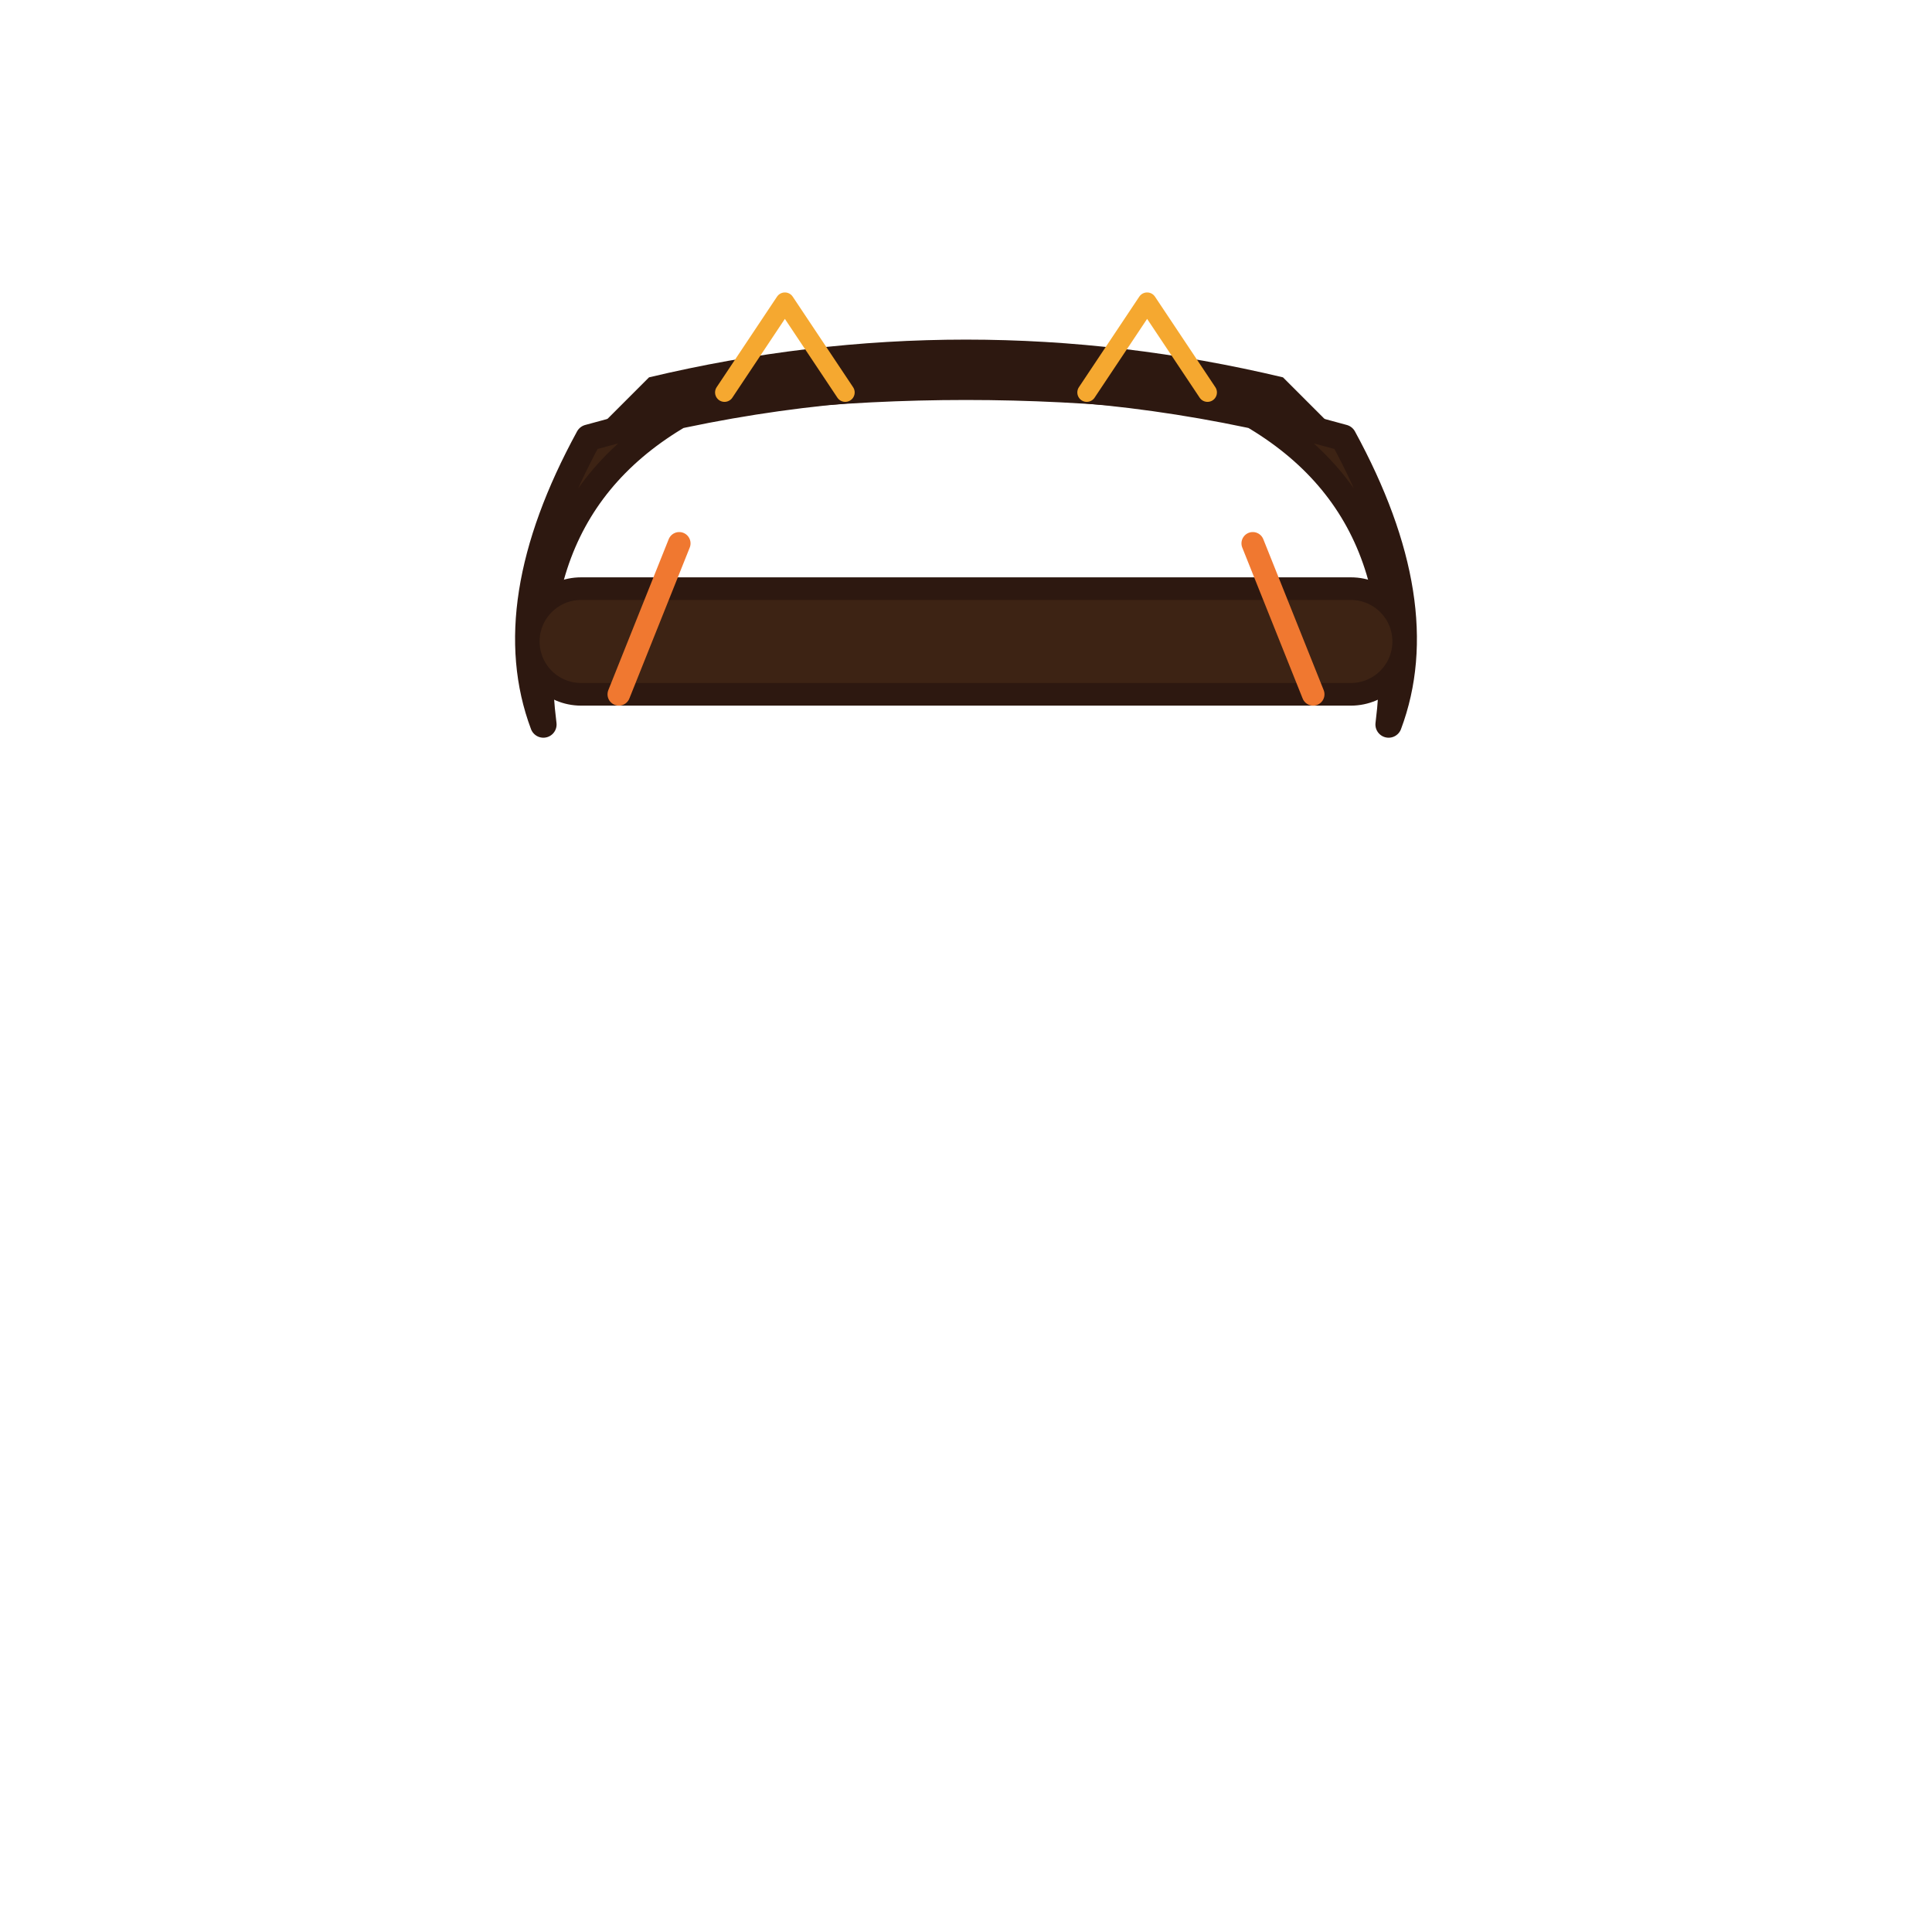
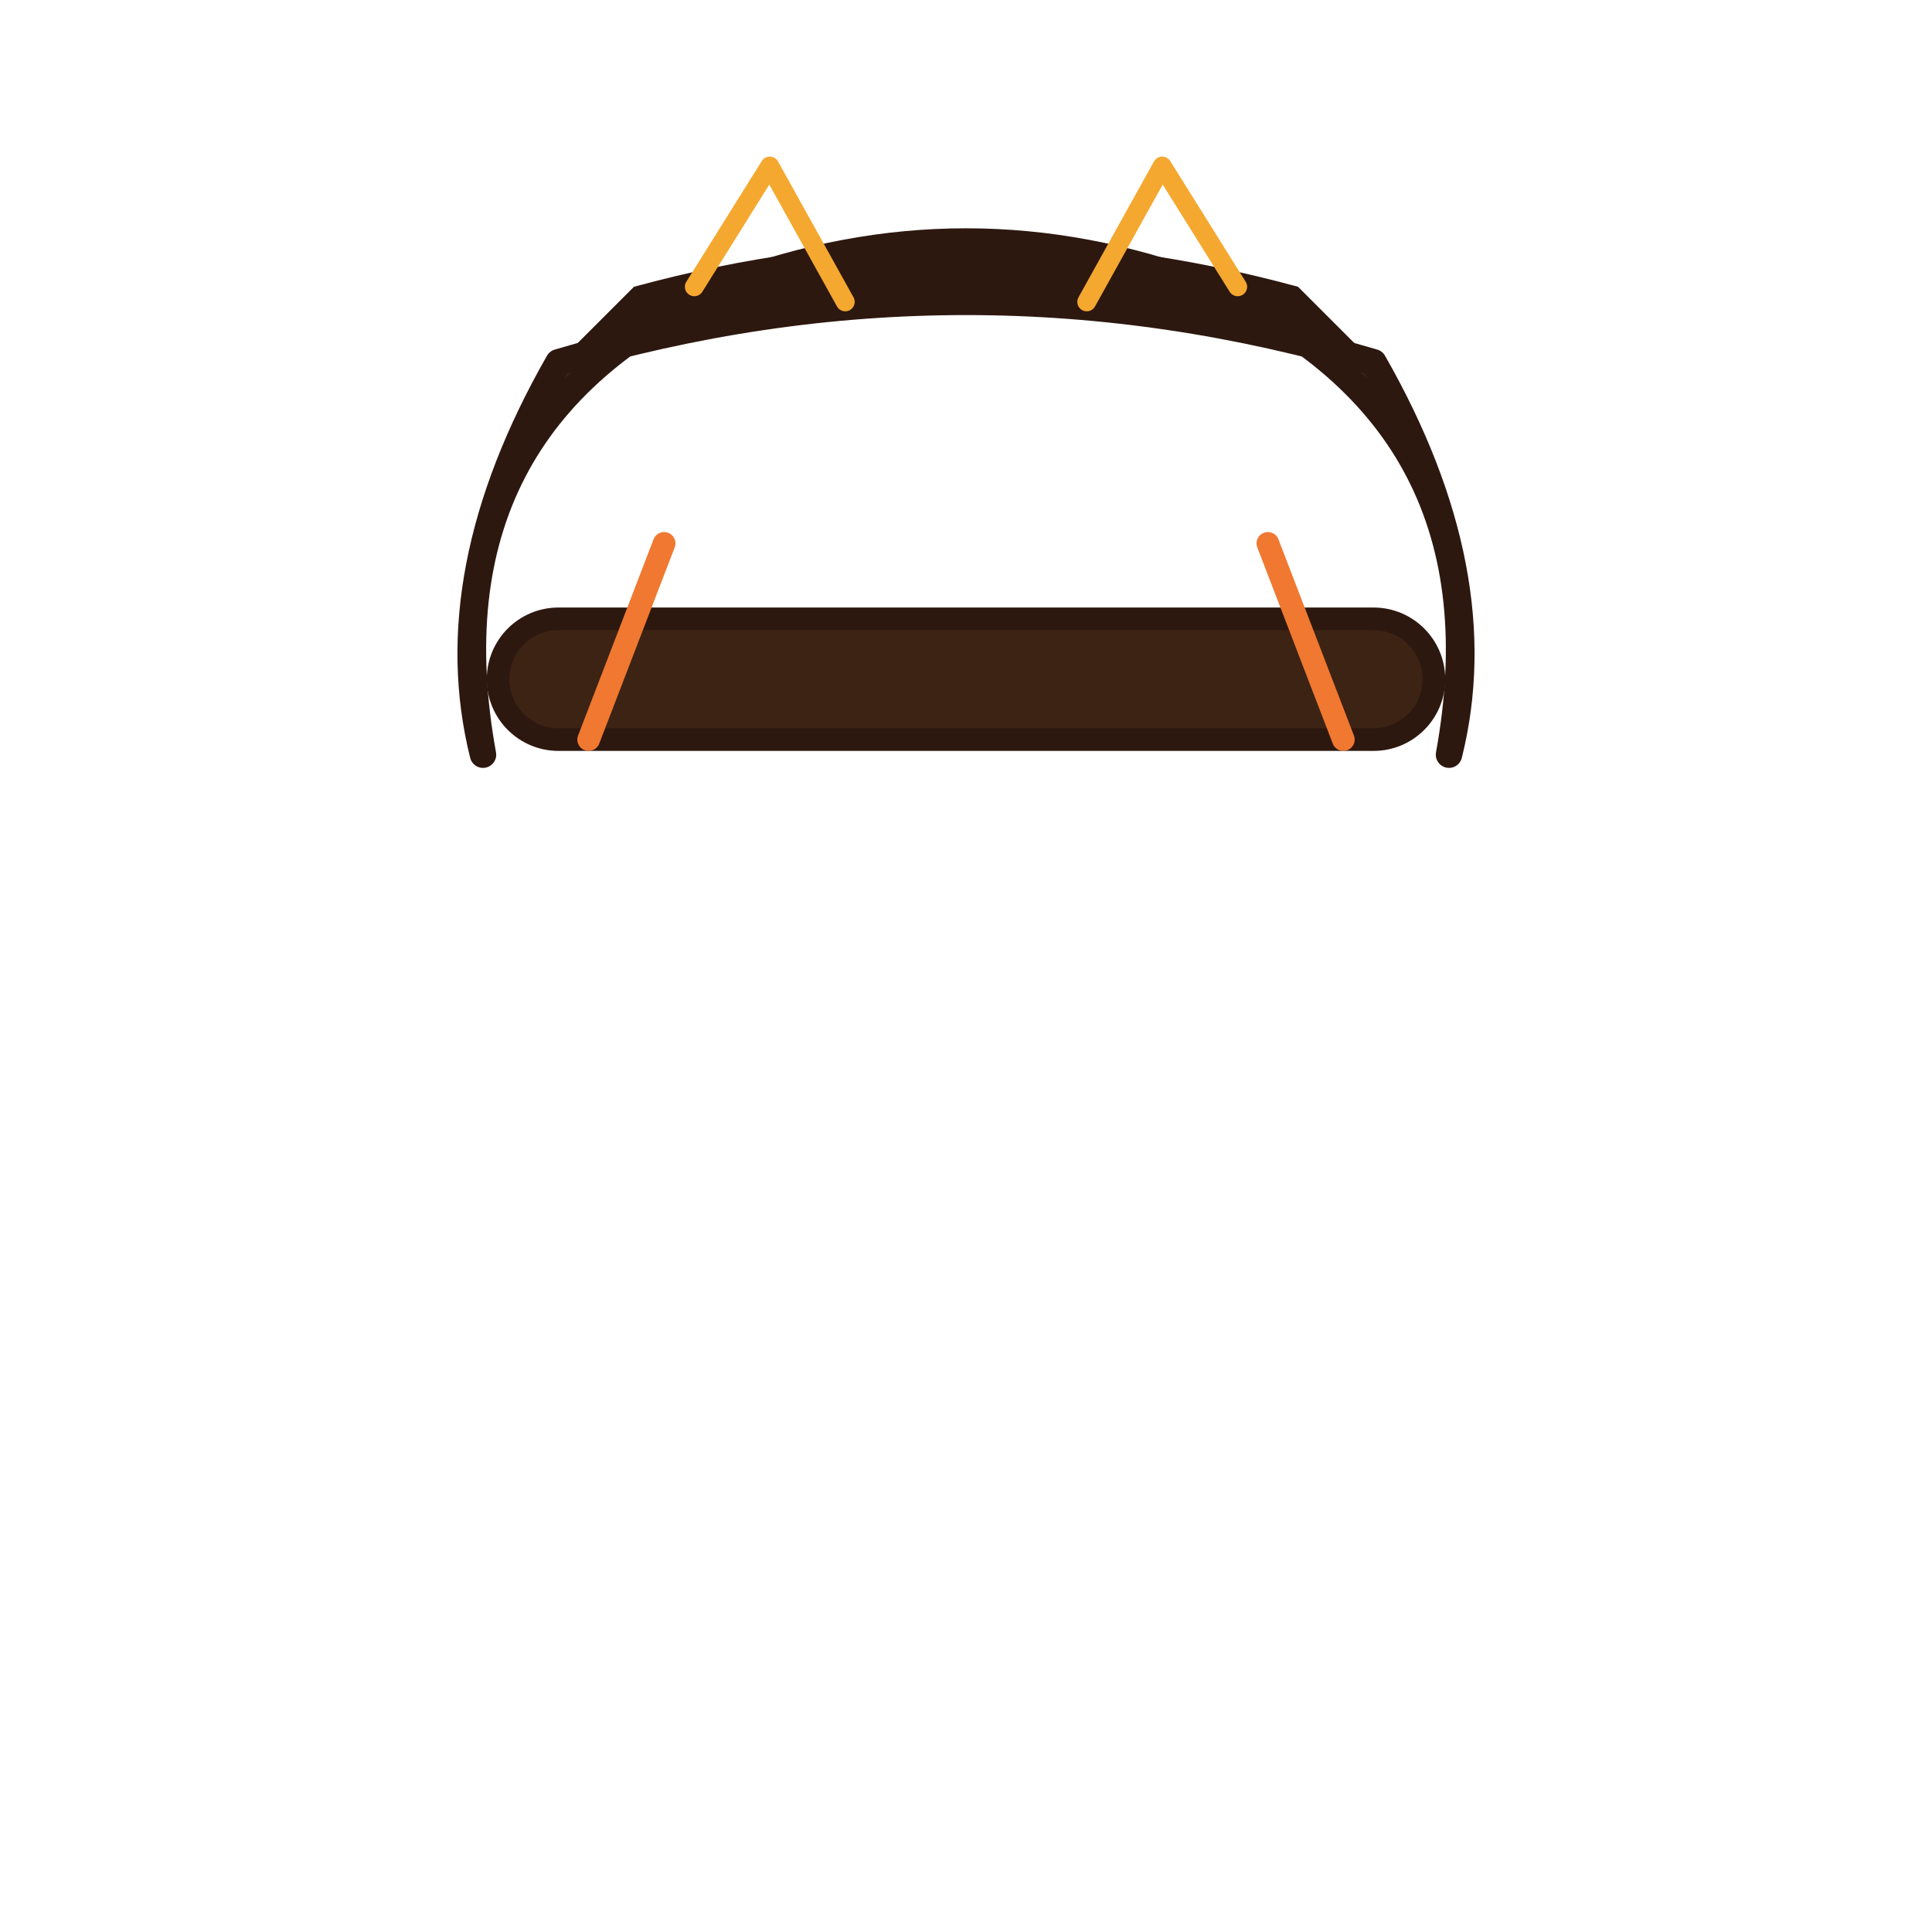
<svg xmlns="http://www.w3.org/2000/svg" viewBox="0 0 256 256" width="256" height="256" aria-hidden="true">
  <g fill-rule="evenodd" stroke-linejoin="round" stroke-linecap="round">
-     <path d="M 72 96 Q 68 64 96 52 Q 128 42 160 52 Q 188 64 184 96 Q 190 80 178 58 Q 128 44 78 58 Q 66 80 72 96 Z" fill="#3d2314" stroke="#2d1810" stroke-width="3.5" />
-     <path d="M 78 58 Q 128 48 178 58 L 170 50 Q 128 40 86 50 Z" fill="#2d1810" stroke="none" />
-     <rect x="70" y="78" width="116" height="14" rx="7" fill="#3d2314" stroke="#2d1810" stroke-width="3" />
-     <path d="M 82 92 L 90 72 M 174 92 L 166 72" fill="none" stroke="#f07830" stroke-width="3" stroke-linecap="round" />
-     <path d="M 96 52 L 104 40 L 112 52 M 144 52 L 152 40 L 160 52" fill="none" stroke="#f5a830" stroke-width="2.5" stroke-linecap="round" />
+     <path d="M 64 100 Q 56 56 96 38 Q 128 26 160 38 Q 200 56 192 100 Q 198 76 182 48 Q 128 32 74 48 Q 58 76 64 100 Z" fill="#3d2314" stroke="#2d1810" stroke-width="3.5" />
+     <path d="M 74 48 Q 128 34 182 48 L 172 38 Q 128 26 84 38 Z" fill="#2d1810" stroke="none" />
+     <rect x="66" y="82" width="124" height="16" rx="8" fill="#3d2314" stroke="#2d1810" stroke-width="3" />
+     <path d="M 78 98 L 88 72 M 178 98 L 168 72" fill="none" stroke="#f07830" stroke-width="3" stroke-linecap="round" />
+     <path d="M 92 38 L 102 22 L 112 40 M 144 40 L 154 22 L 164 38" fill="none" stroke="#f5a830" stroke-width="2.5" stroke-linecap="round" />
  </g>
</svg>
